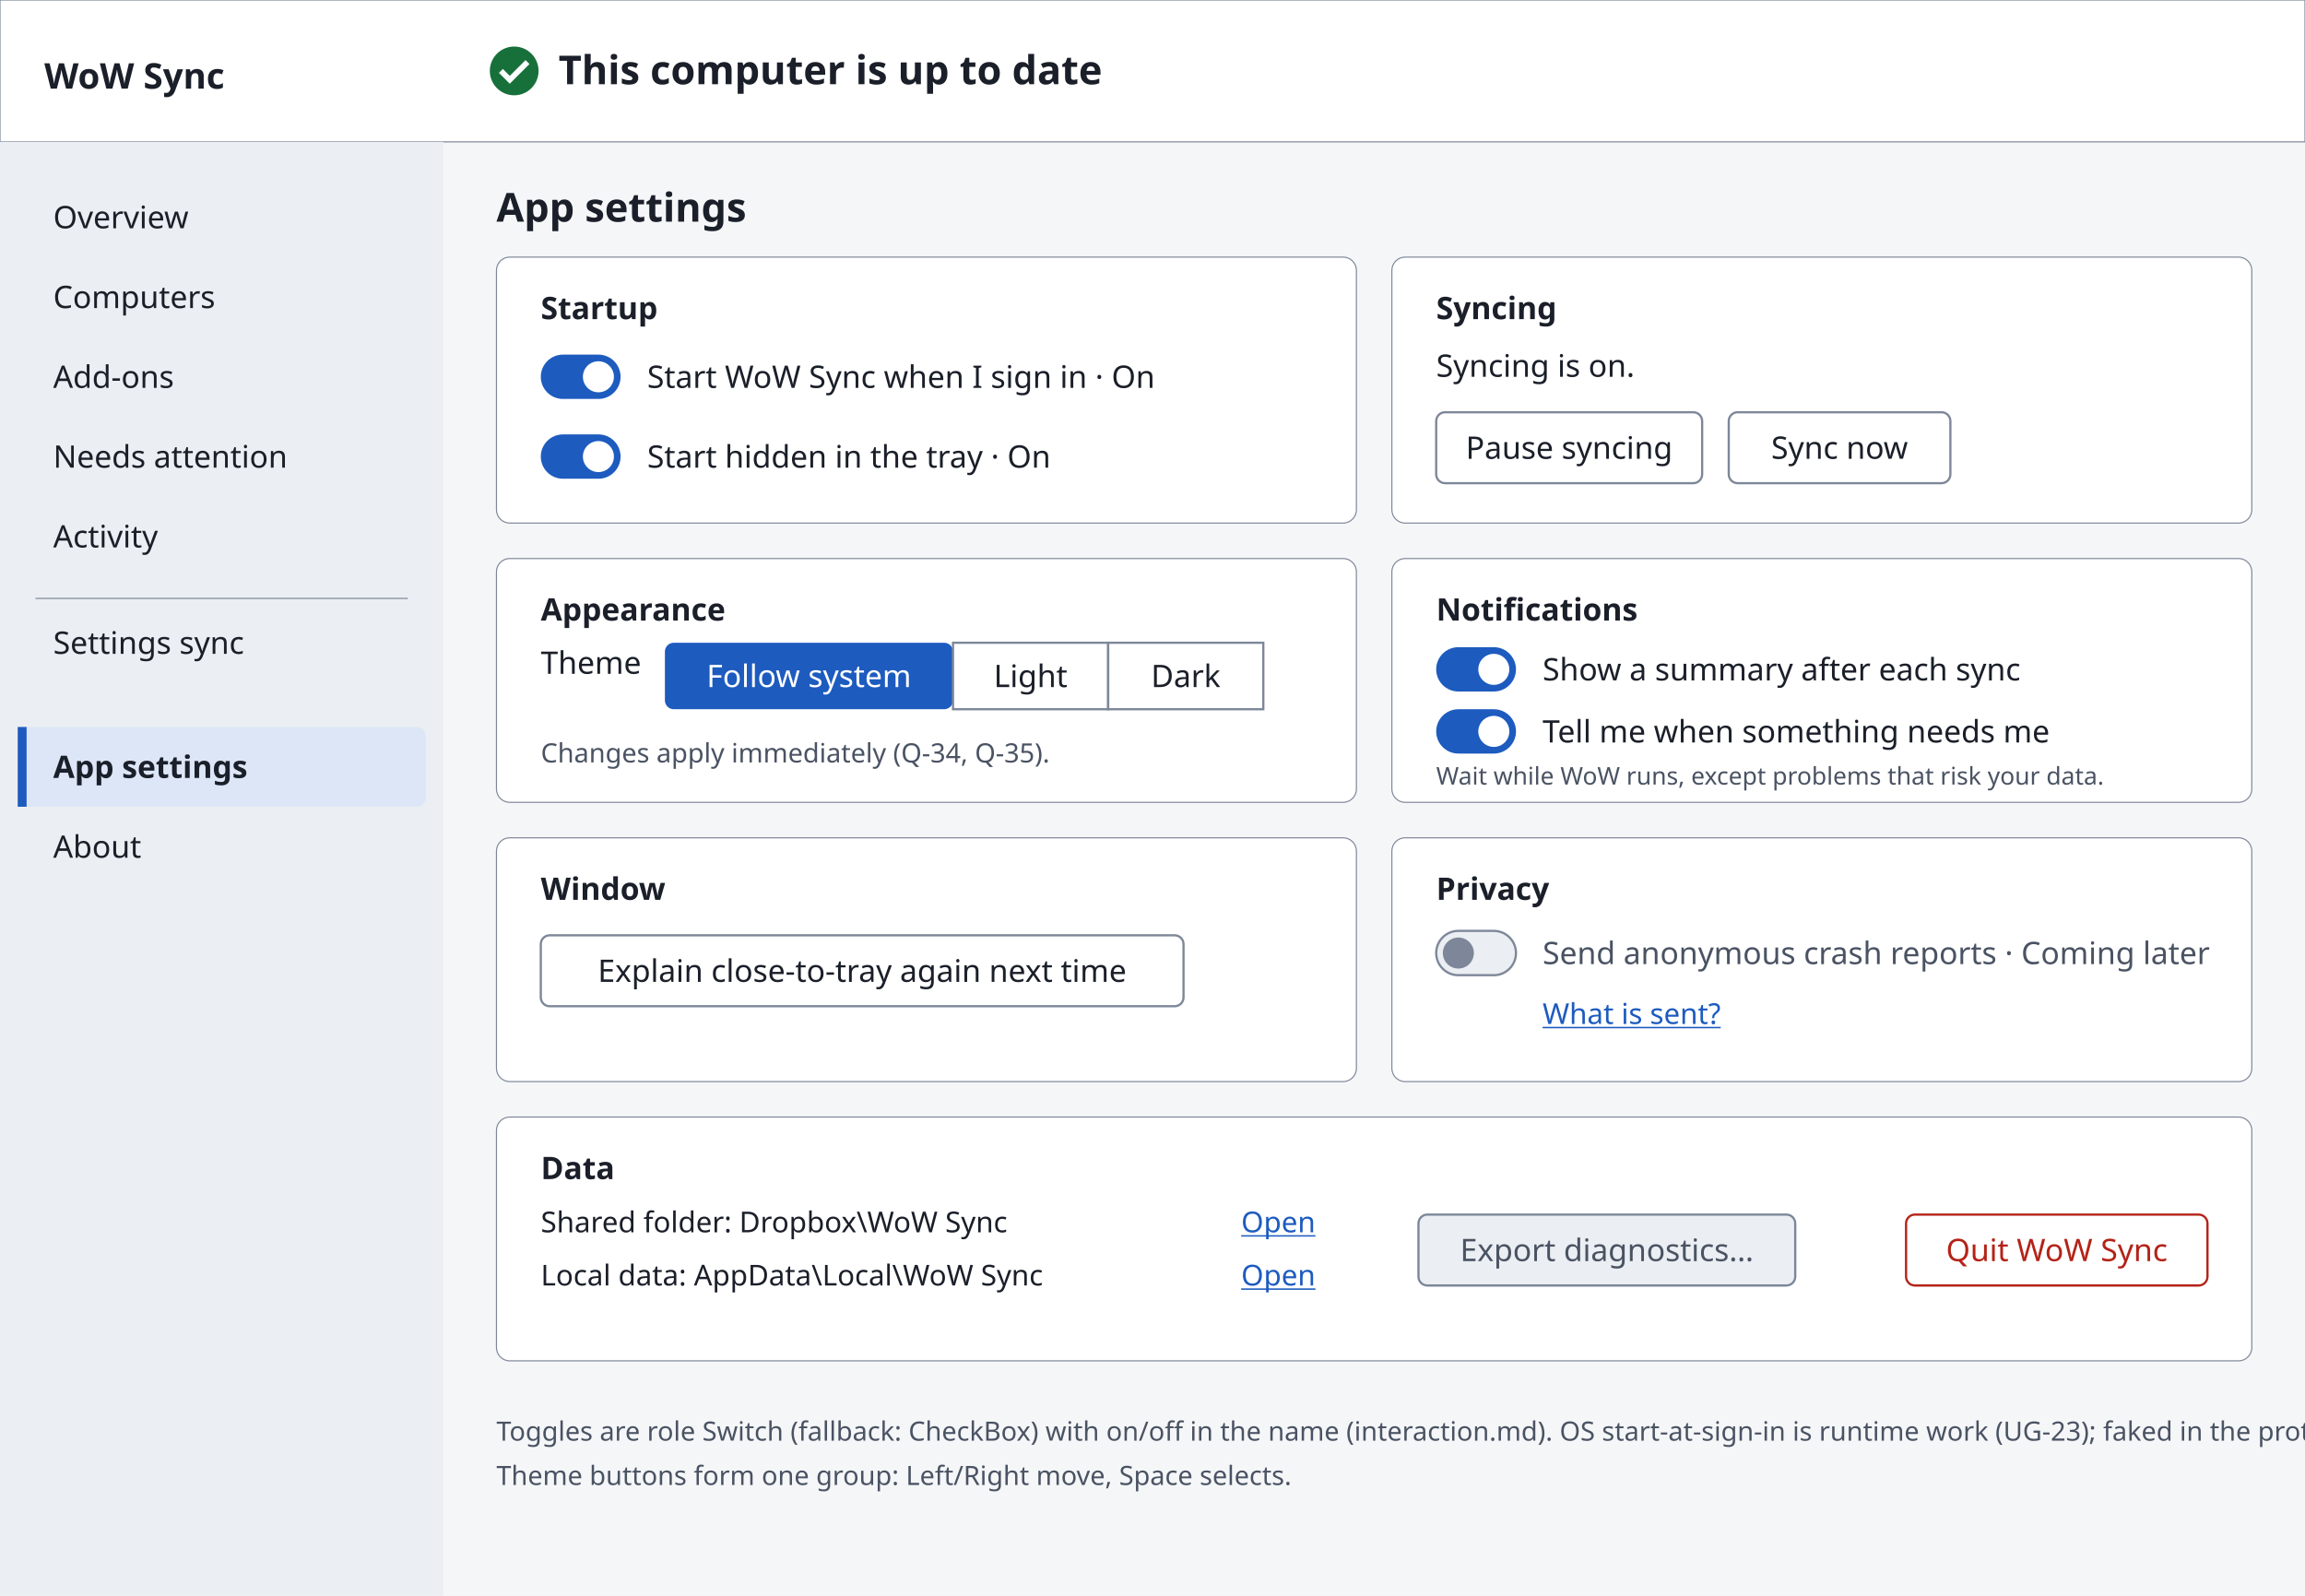
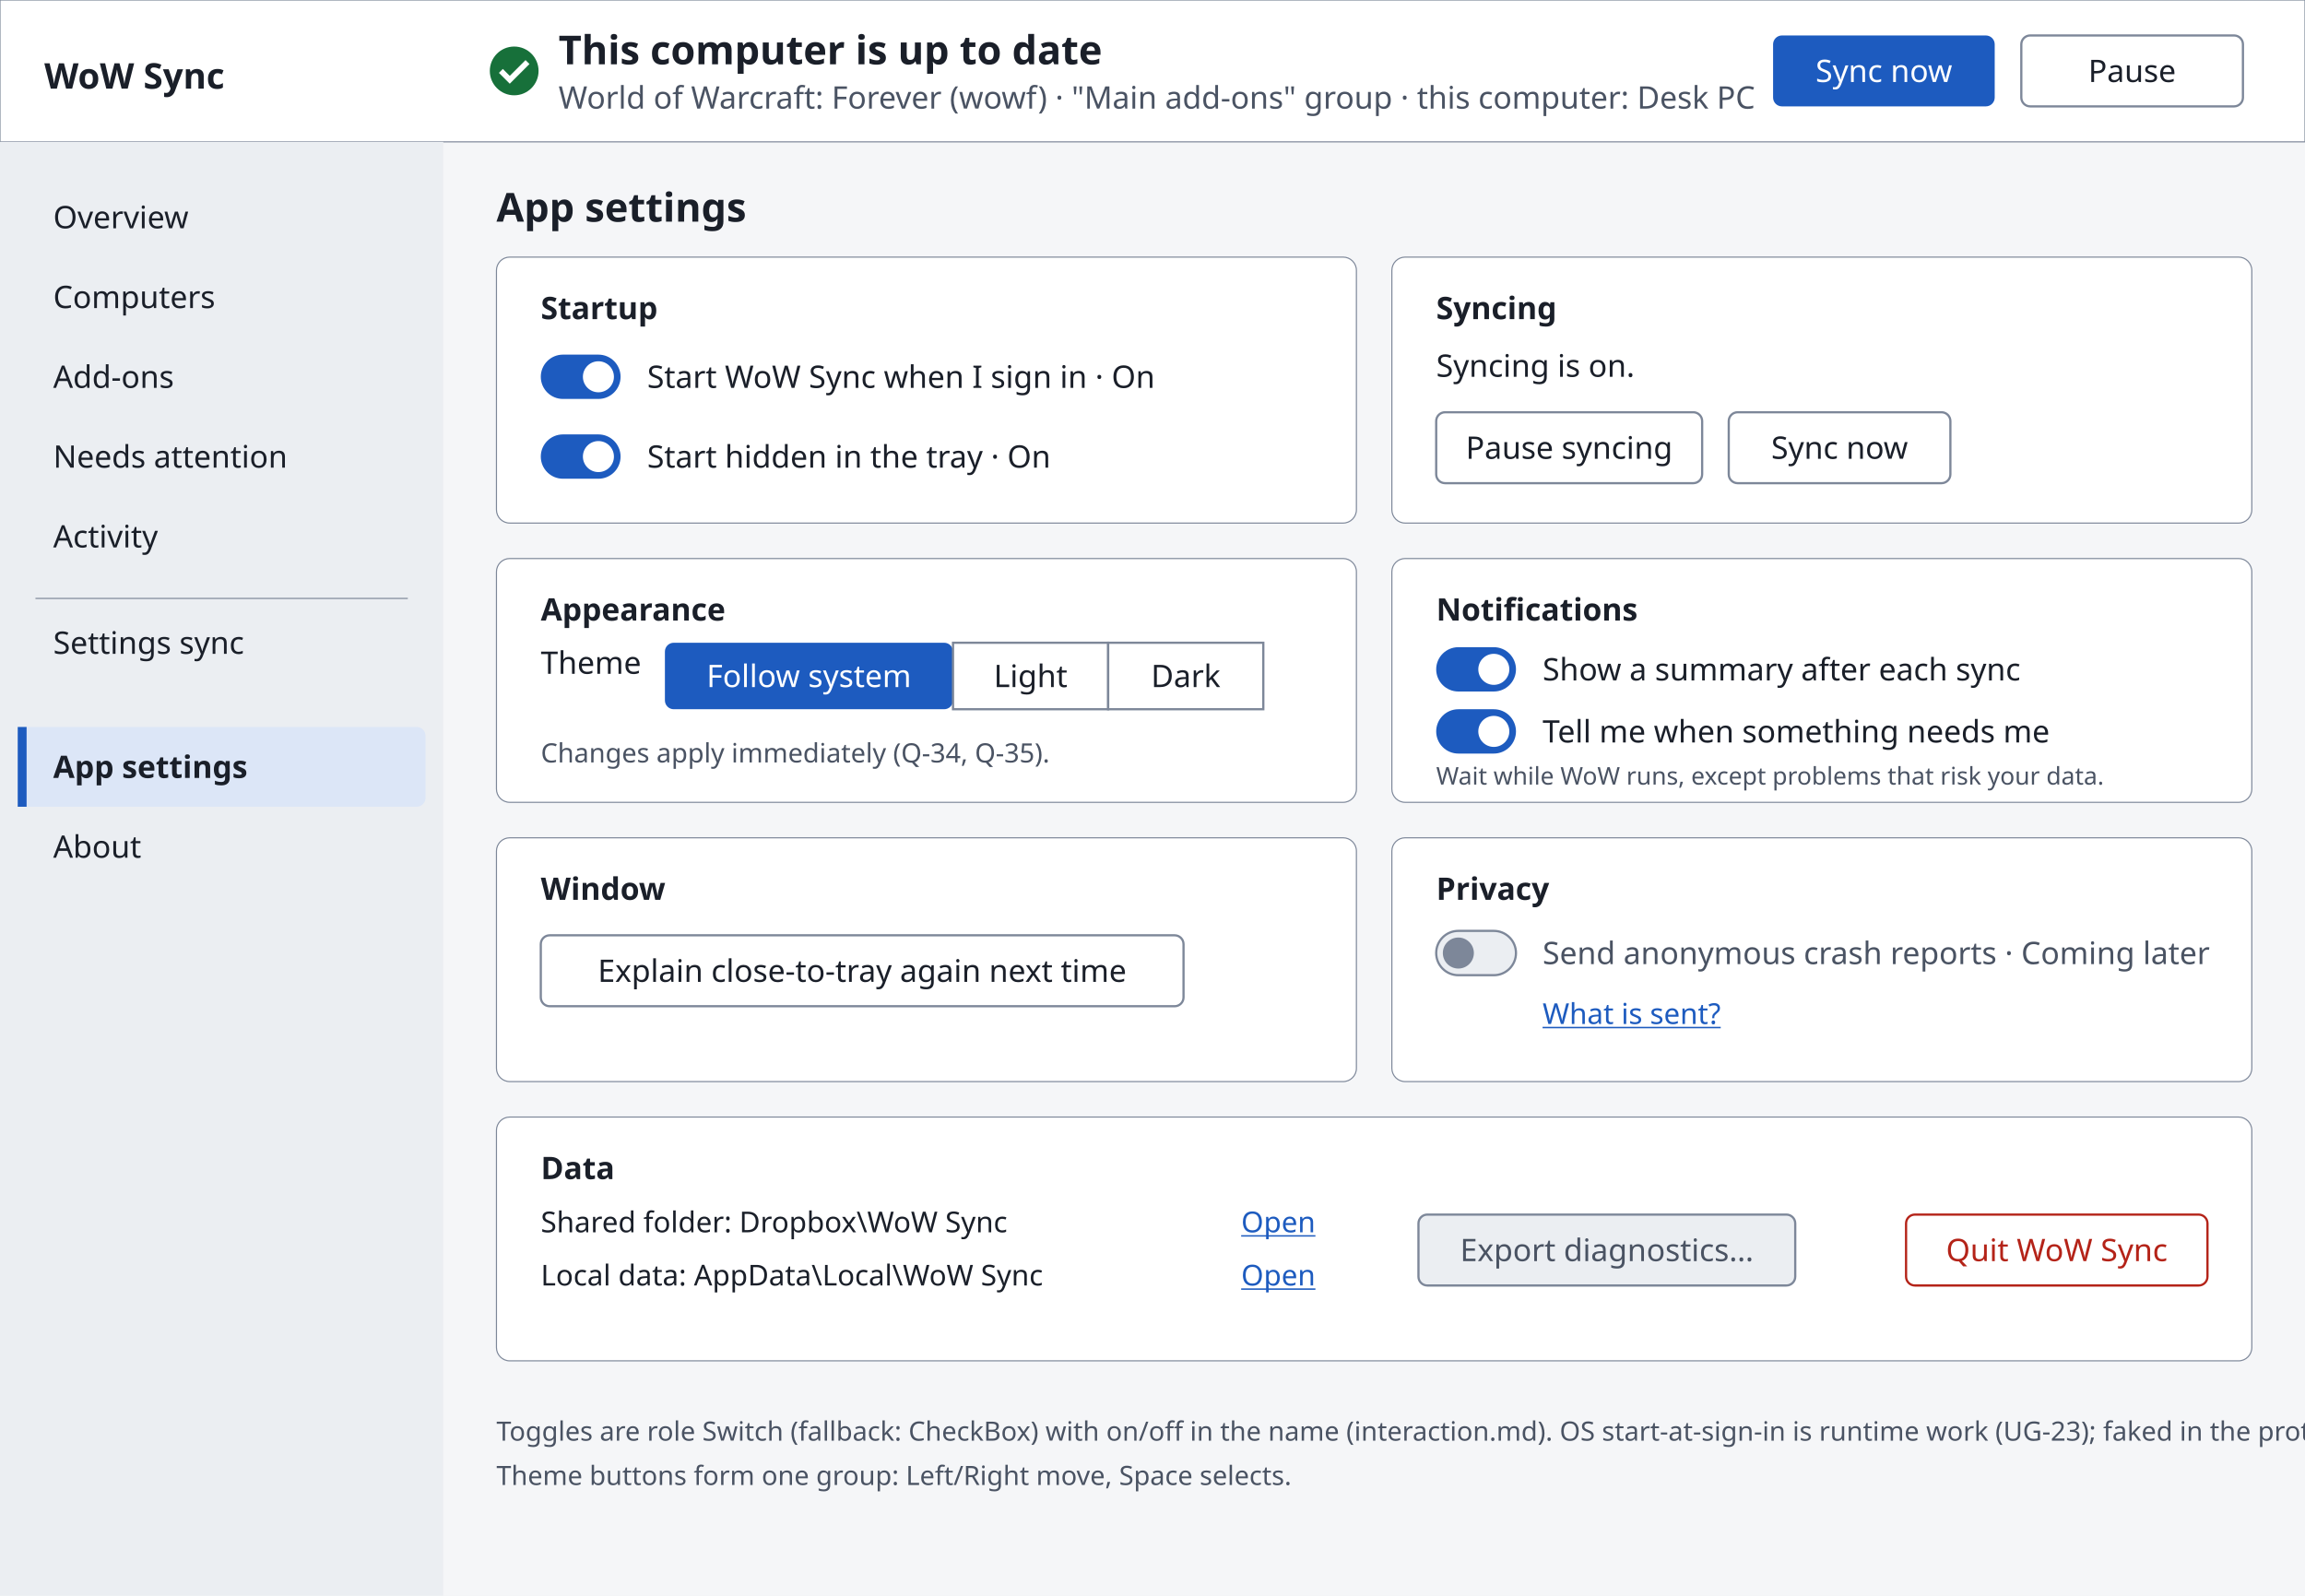
<svg xmlns="http://www.w3.org/2000/svg" viewBox="0 0 1040 720" width="1040" height="720" font-family="Segoe UI, system-ui, sans-serif" font-size="14">
  <rect width="1040" height="720" fill="#F5F6F8" />
  <rect x="0" y="0" width="1040" height="64" fill="#FFFFFF" stroke="#7D8799" stroke-width="0.5" />
  <text x="20" y="40" font-size="16" font-weight="600" fill="#1A1F29">WoW Sync</text>
  <circle cx="232" cy="32" r="11" fill="#17703A" />
  <path d="M226 32 l4 4 l8 -8" stroke="#FFFFFF" stroke-width="2.5" fill="none" />
-   <text x="252" y="38" font-size="18" font-weight="600" fill="#1A1F29">This computer is up to date</text>
+   <text x="252" y="29" font-size="18" font-weight="600" fill="#1A1F29">This computer is up to date</text>
+   <text x="252" y="49" fill="#4A5363">World of Warcraft: Forever (wowf) · "Main add-ons" group · this computer: Desk PC</text>
+   <rect x="800" y="16" width="100" height="32" rx="4" fill="#1D5BBF" />
+   <text x="850" y="37" text-anchor="middle" fill="#FFFFFF">Sync now</text>
+   <rect x="912" y="16" width="100" height="32" rx="4" fill="#FFFFFF" stroke="#7D8799" />
+   <text x="962" y="37" text-anchor="middle" fill="#1A1F29">Pause</text>
  <rect x="0" y="64" width="200" height="656" fill="#EBEEF2" />
  <text x="24" y="103" fill="#1A1F29">Overview</text>
  <text x="24" y="139" fill="#1A1F29">Computers</text>
  <text x="24" y="175" fill="#1A1F29">Add-ons</text>
  <text x="24" y="211" fill="#1A1F29">Needs attention</text>
  <text x="24" y="247" fill="#1A1F29">Activity</text>
  <line x1="16" y1="270" x2="184" y2="270" stroke="#7D8799" stroke-width="0.5" />
  <text x="24" y="295" fill="#1A1F29">Settings sync</text>
  <rect x="8" y="328" width="184" height="36" rx="4" fill="#DCE6F7" />
  <rect x="8" y="328" width="4" height="36" fill="#1D5BBF" />
  <text x="24" y="351" font-weight="600" fill="#1A1F29">App settings</text>
  <text x="24" y="387" fill="#1A1F29">About</text>
  <text x="224" y="100" font-size="18" font-weight="600" fill="#1A1F29">App settings</text>
  <rect x="224" y="116" width="388" height="120" rx="6" fill="#FFFFFF" stroke="#7D8799" stroke-width="0.5" />
  <text x="244" y="144" font-weight="600" fill="#1A1F29">Startup</text>
  <rect x="244" y="160" width="36" height="20" rx="10" fill="#1D5BBF" />
  <circle cx="270" cy="170" r="7" fill="#FFFFFF" />
  <text x="292" y="175" fill="#1A1F29">Start WoW Sync when I sign in · On</text>
  <rect x="244" y="196" width="36" height="20" rx="10" fill="#1D5BBF" />
  <circle cx="270" cy="206" r="7" fill="#FFFFFF" />
  <text x="292" y="211" fill="#1A1F29">Start hidden in the tray · On</text>
  <rect x="628" y="116" width="388" height="120" rx="6" fill="#FFFFFF" stroke="#7D8799" stroke-width="0.5" />
  <text x="648" y="144" font-weight="600" fill="#1A1F29">Syncing</text>
  <text x="648" y="170" fill="#1A1F29">Syncing is on.</text>
  <rect x="648" y="186" width="120" height="32" rx="4" fill="#FFFFFF" stroke="#7D8799" />
  <text x="708" y="207" text-anchor="middle" fill="#1A1F29">Pause syncing</text>
  <rect x="780" y="186" width="100" height="32" rx="4" fill="#FFFFFF" stroke="#7D8799" />
  <text x="830" y="207" text-anchor="middle" fill="#1A1F29">Sync now</text>
  <rect x="224" y="252" width="388" height="110" rx="6" fill="#FFFFFF" stroke="#7D8799" stroke-width="0.5" />
  <text x="244" y="280" font-weight="600" fill="#1A1F29">Appearance</text>
  <text x="244" y="304" fill="#1A1F29">Theme</text>
  <rect x="300" y="290" width="130" height="30" rx="4" fill="#1D5BBF" />
  <text x="365" y="310" text-anchor="middle" fill="#FFFFFF">Follow system</text>
  <rect x="430" y="290" width="70" height="30" fill="#FFFFFF" stroke="#7D8799" />
  <text x="465" y="310" text-anchor="middle" fill="#1A1F29">Light</text>
  <rect x="500" y="290" width="70" height="30" rx="0" fill="#FFFFFF" stroke="#7D8799" />
  <text x="535" y="310" text-anchor="middle" fill="#1A1F29">Dark</text>
  <text x="244" y="344" font-size="12" fill="#4A5363">Changes apply immediately (Q-34, Q-35).</text>
  <rect x="628" y="252" width="388" height="110" rx="6" fill="#FFFFFF" stroke="#7D8799" stroke-width="0.5" />
  <text x="648" y="280" font-weight="600" fill="#1A1F29">Notifications</text>
  <rect x="648" y="292" width="36" height="20" rx="10" fill="#1D5BBF" />
  <circle cx="674" cy="302" r="7" fill="#FFFFFF" />
  <text x="696" y="307" fill="#1A1F29">Show a summary after each sync</text>
  <rect x="648" y="320" width="36" height="20" rx="10" fill="#1D5BBF" />
  <circle cx="674" cy="330" r="7" fill="#FFFFFF" />
  <text x="696" y="335" fill="#1A1F29">Tell me when something needs me</text>
  <text x="648" y="354" font-size="11" fill="#4A5363">Wait while WoW runs, except problems that risk your data.</text>
  <rect x="224" y="378" width="388" height="110" rx="6" fill="#FFFFFF" stroke="#7D8799" stroke-width="0.5" />
  <text x="244" y="406" font-weight="600" fill="#1A1F29">Window</text>
  <rect x="244" y="422" width="290" height="32" rx="4" fill="#FFFFFF" stroke="#7D8799" />
  <text x="389" y="443" text-anchor="middle" fill="#1A1F29">Explain close-to-tray again next time</text>
  <rect x="628" y="378" width="388" height="110" rx="6" fill="#FFFFFF" stroke="#7D8799" stroke-width="0.5" />
  <text x="648" y="406" font-weight="600" fill="#1A1F29">Privacy</text>
  <rect x="648" y="420" width="36" height="20" rx="10" fill="#EBEEF2" stroke="#7D8799" />
  <circle cx="658" cy="430" r="7" fill="#7D8799" />
  <text x="696" y="435" fill="#4A5363">Send anonymous crash reports · Coming later</text>
  <text x="696" y="462" font-size="13" fill="#1D5BBF" text-decoration="underline">What is sent?</text>
  <rect x="224" y="504" width="792" height="110" rx="6" fill="#FFFFFF" stroke="#7D8799" stroke-width="0.5" />
  <text x="244" y="532" font-weight="600" fill="#1A1F29">Data</text>
  <text x="244" y="556" font-size="13" fill="#1A1F29">Shared folder: Dropbox\WoW Sync</text>
  <text x="560" y="556" font-size="13" fill="#1D5BBF" text-decoration="underline">Open</text>
  <text x="244" y="580" font-size="13" fill="#1A1F29">Local data: AppData\Local\WoW Sync</text>
  <text x="560" y="580" font-size="13" fill="#1D5BBF" text-decoration="underline">Open</text>
  <rect x="640" y="548" width="170" height="32" rx="4" fill="#EBEEF2" stroke="#7D8799" />
  <text x="725" y="569" text-anchor="middle" fill="#4A5363">Export diagnostics…</text>
  <rect x="860" y="548" width="136" height="32" rx="4" fill="#FFFFFF" stroke="#B42318" />
  <text x="928" y="569" text-anchor="middle" fill="#B42318">Quit WoW Sync</text>
  <text x="224" y="650" font-size="12" fill="#4A5363">Toggles are role Switch (fallback: CheckBox) with on/off in the name (interaction.md). OS start-at-sign-in is runtime work (UG-23); faked in the prototype.</text>
  <text x="224" y="670" font-size="12" fill="#4A5363">Theme buttons form one group: Left/Right move, Space selects.</text>
</svg>
